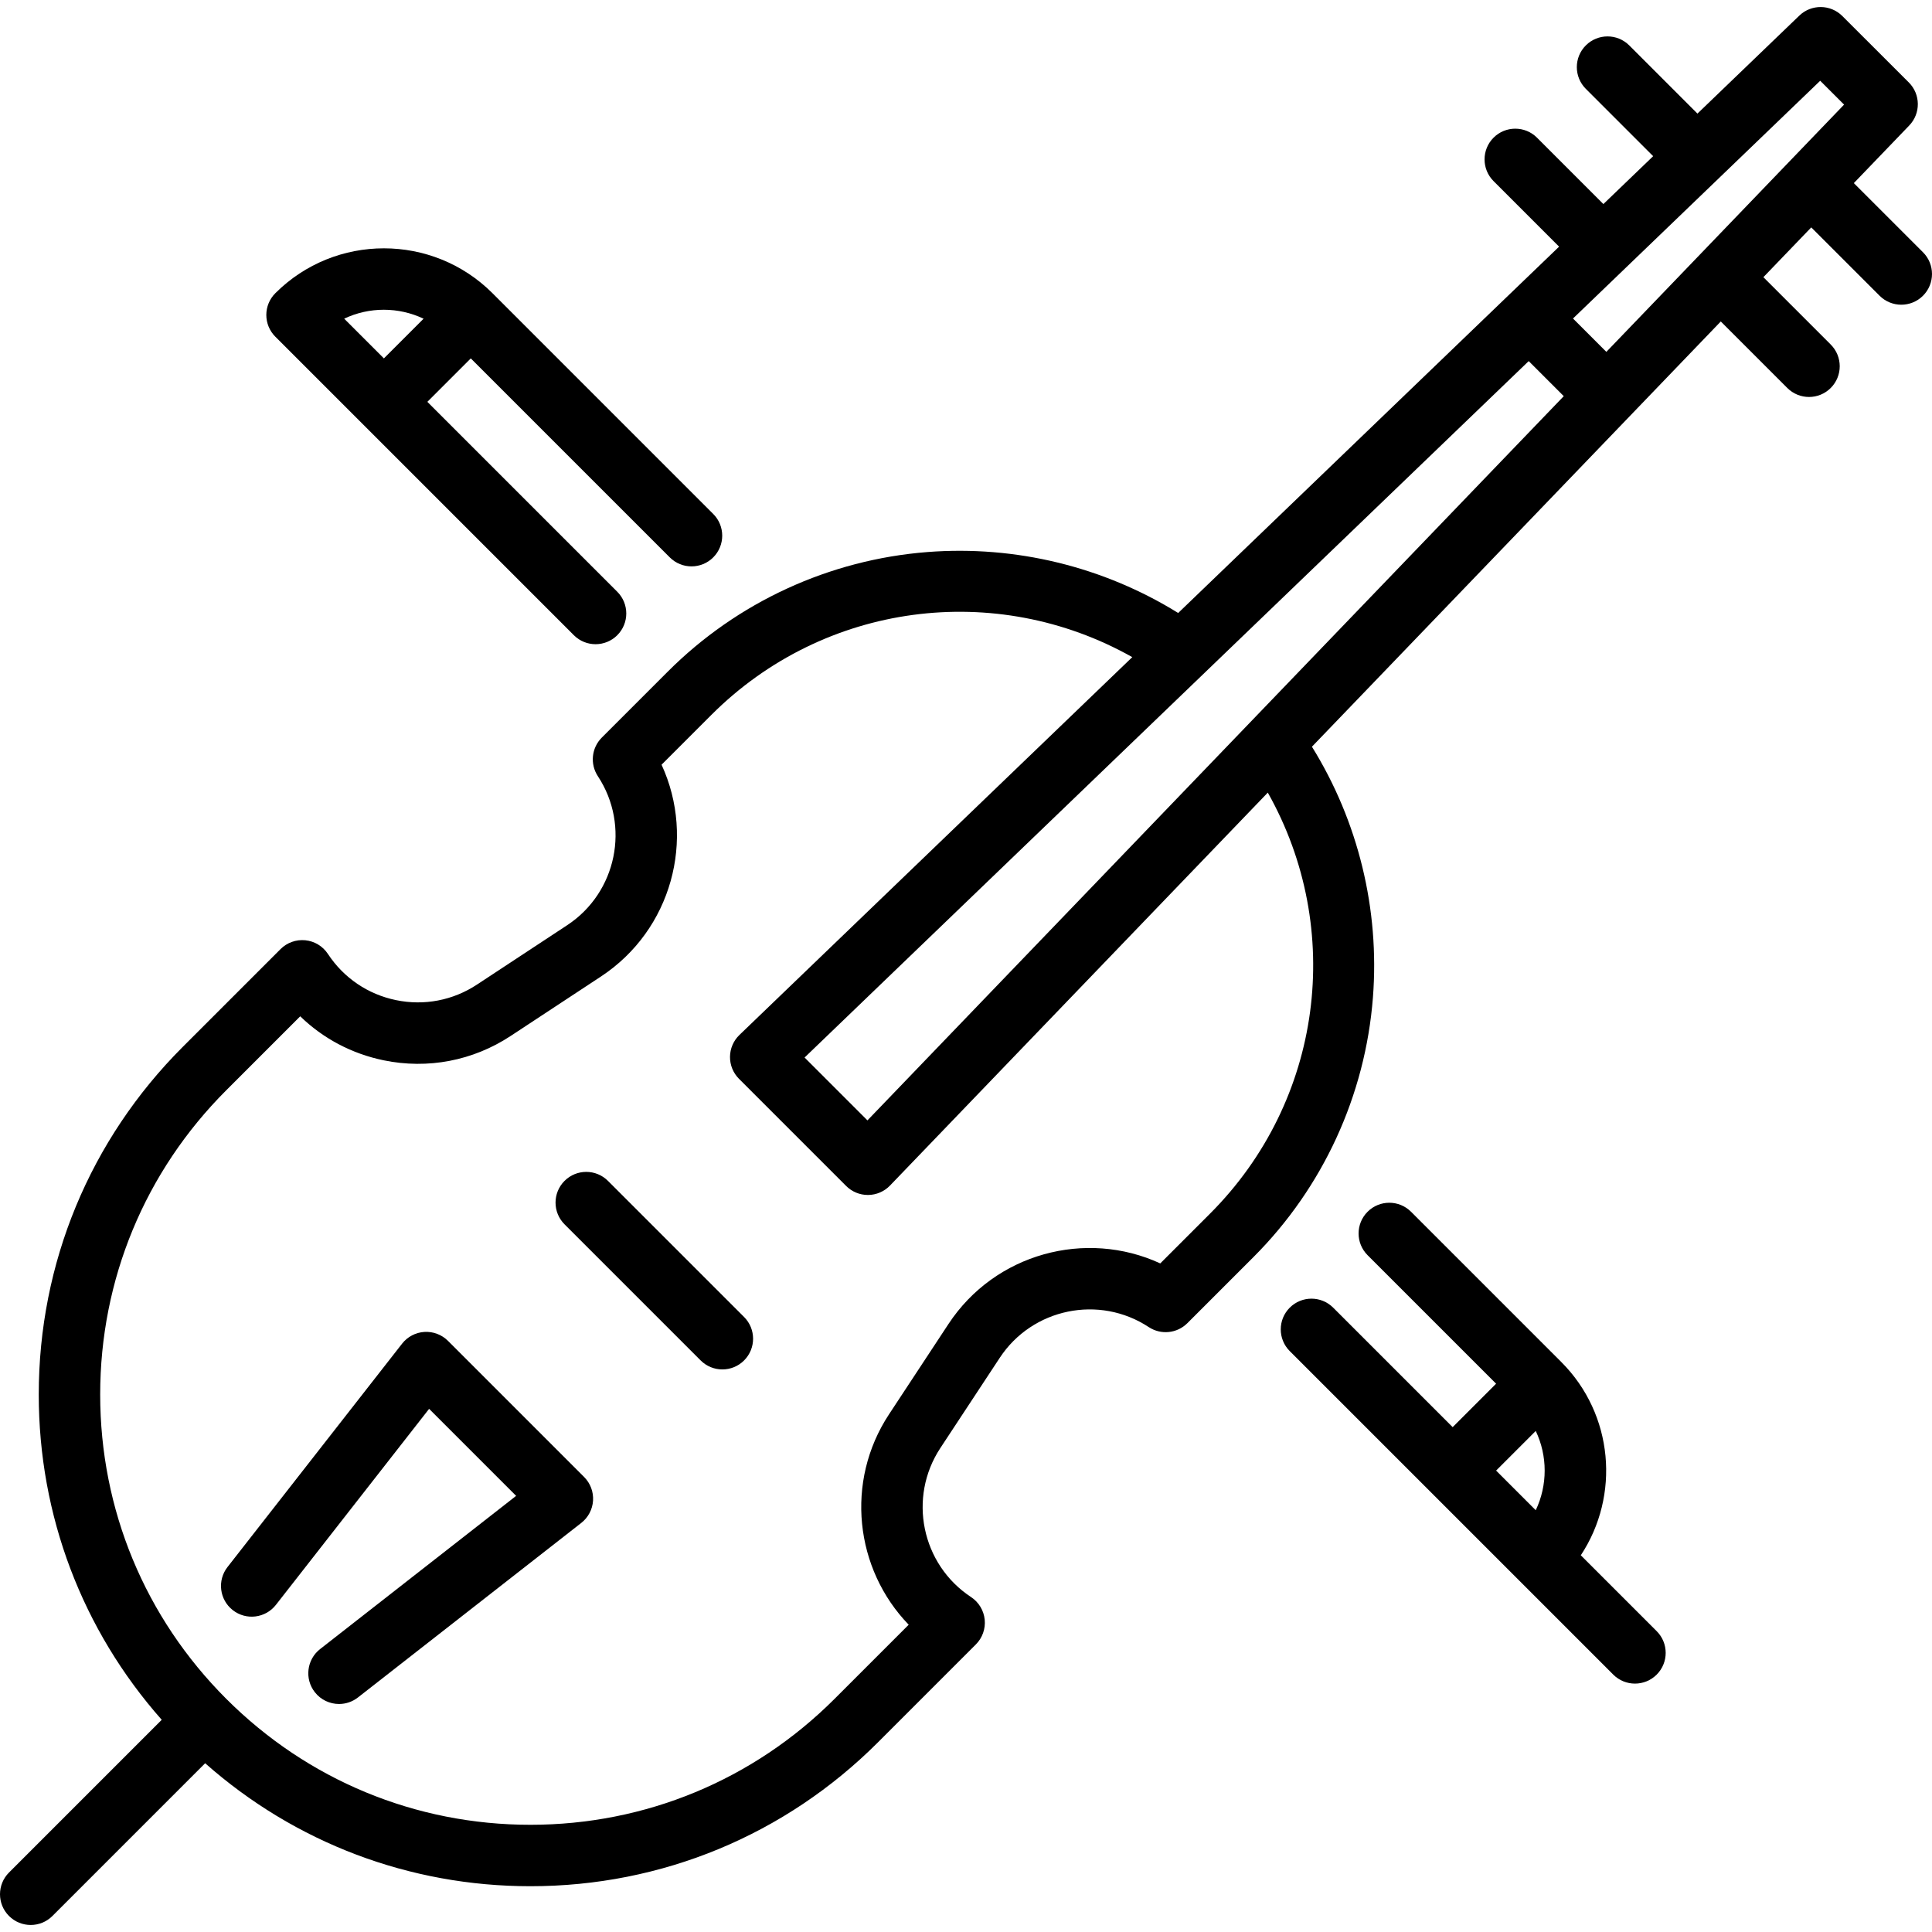
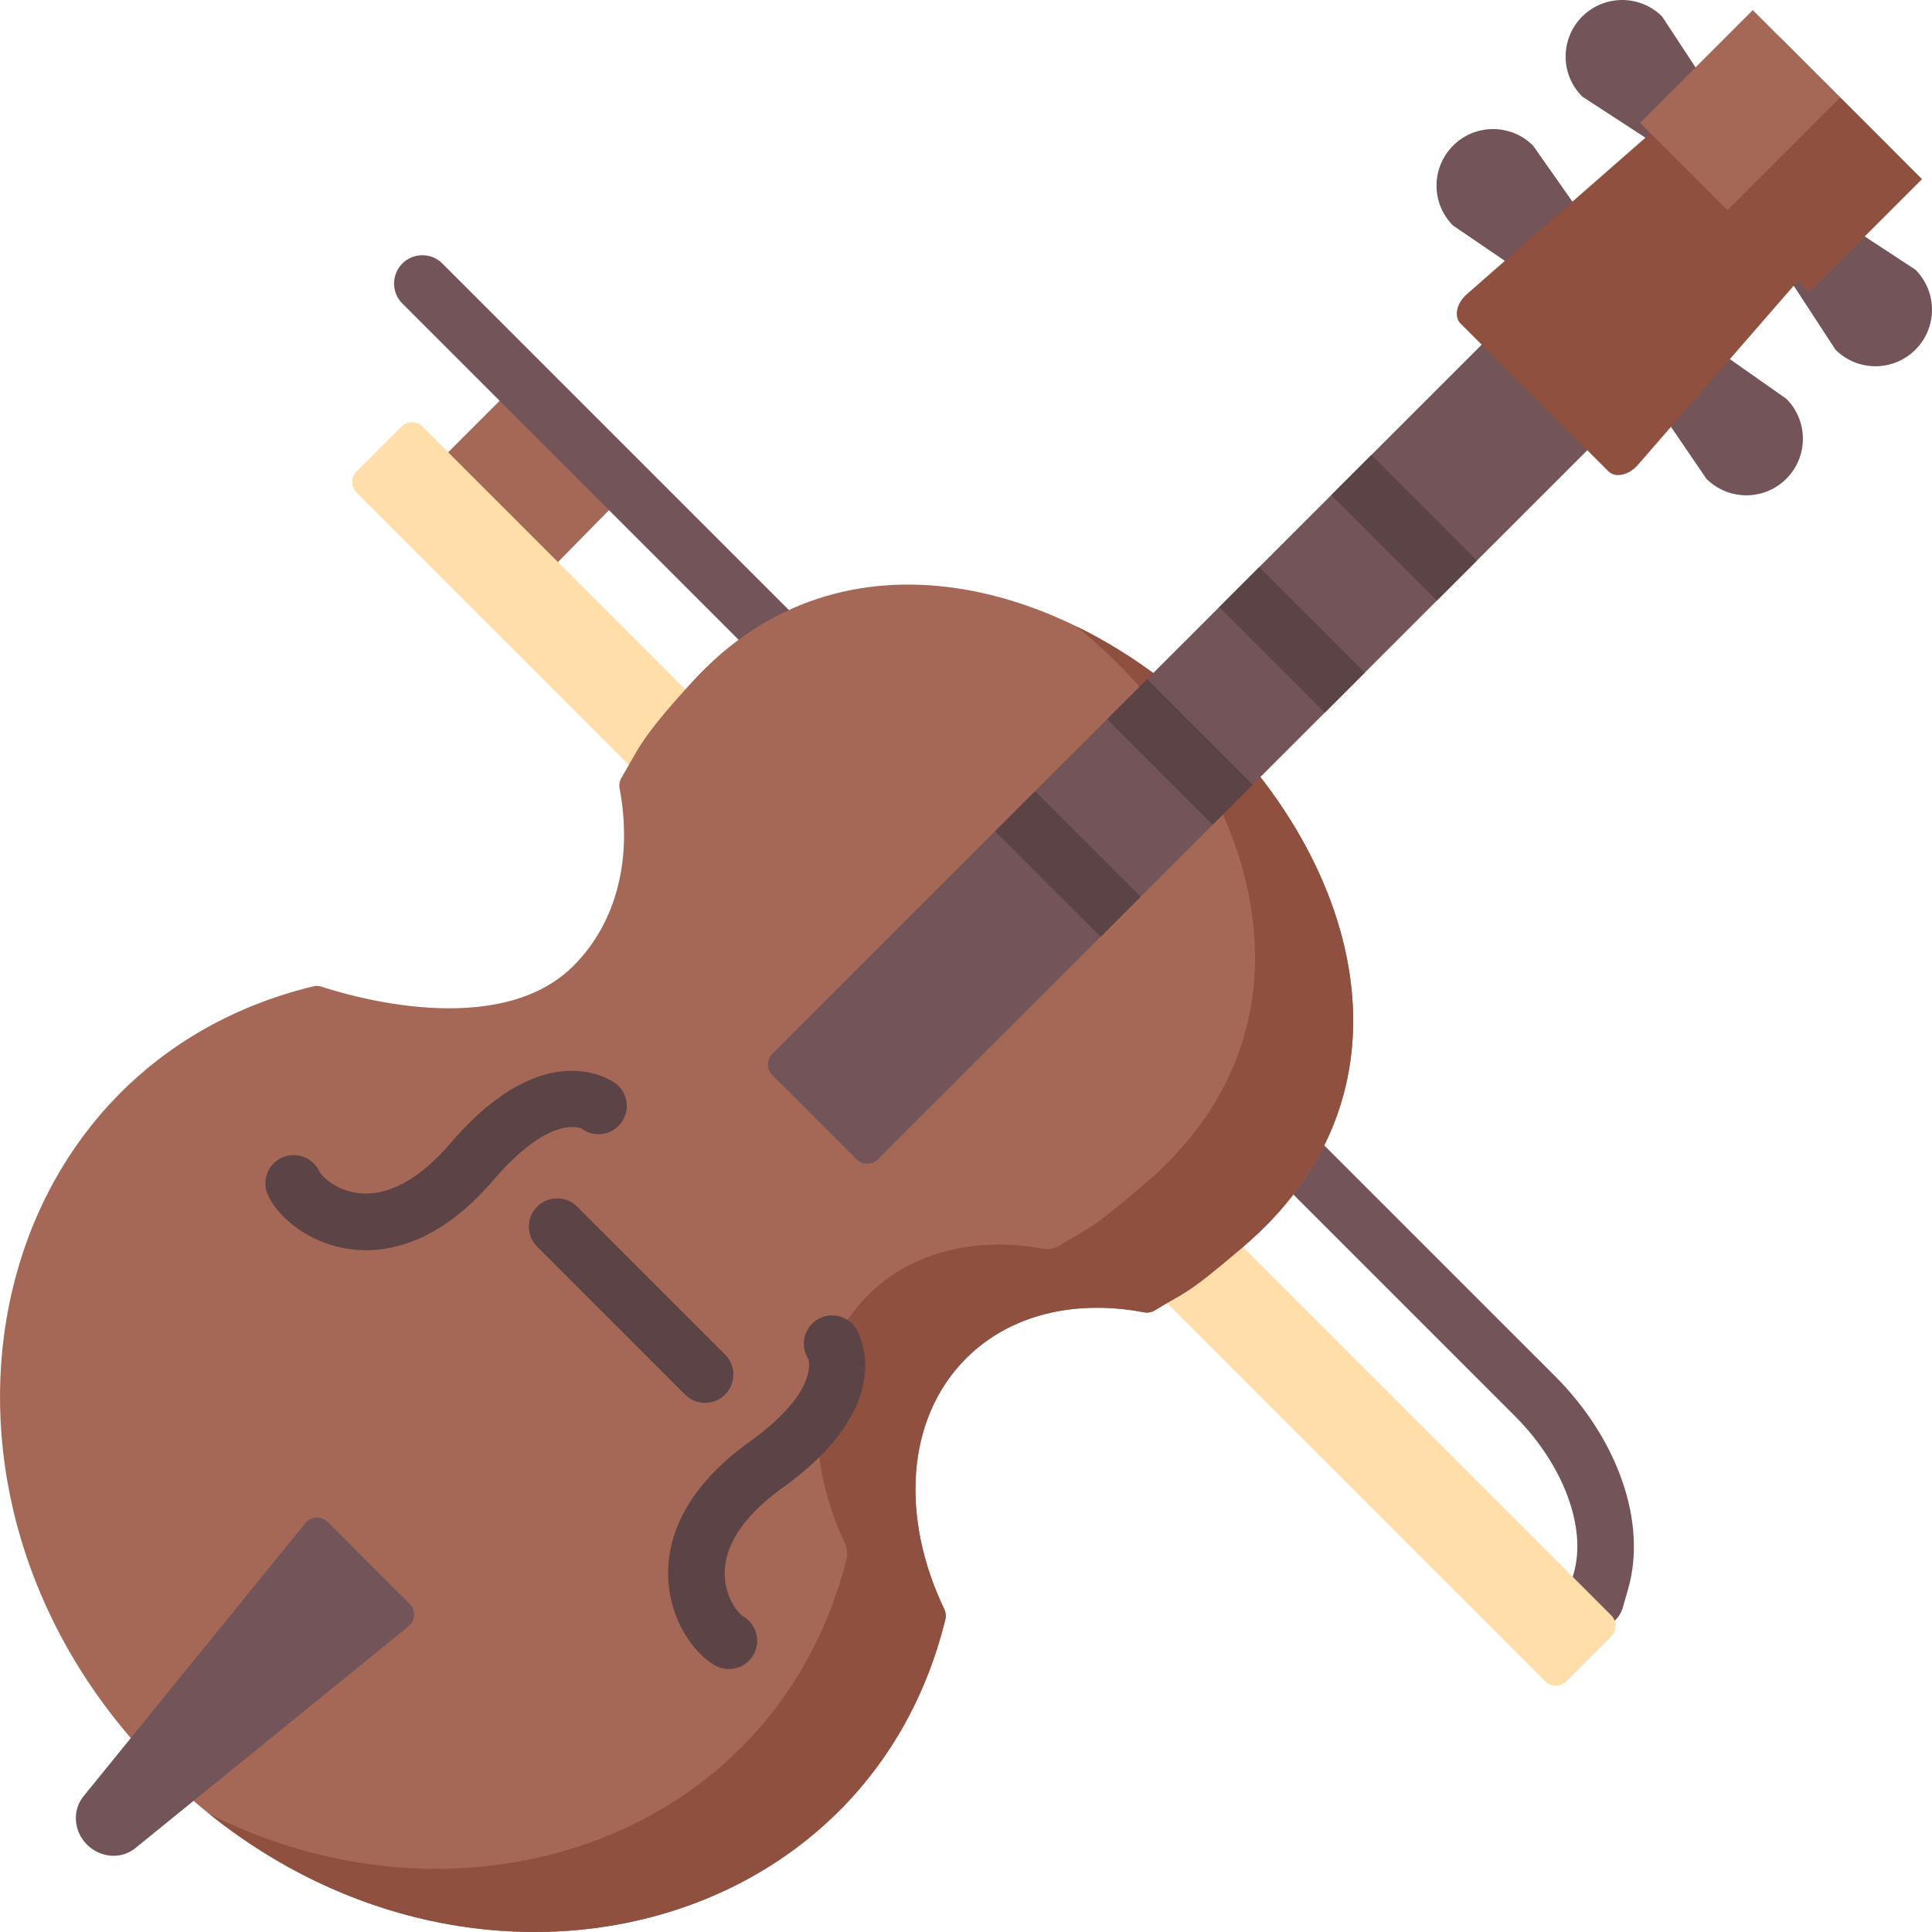
- <svg xmlns="http://www.w3.org/2000/svg" version="1.1" id="Layer_1" x="0px" y="0px" viewBox="0 0 471.734 471.734" style="enable-background:new 0 0 471.734 471.734;" xml:space="preserve">
+ <svg xmlns="http://www.w3.org/2000/svg" version="1.1" id="Capa_1" x="0px" y="0px" viewBox="0 0 512.001 512.001" style="enable-background:new 0 0 512.001 512.001;" xml:space="preserve">
+   <polygon style="fill:#A66856;" points="144.112,152.779 166.648,129.851 137.711,100.914 114.979,123.646 " />
  <g>
-     <g>
-       <g>
-         <path d="M140.115,155.097c1.464,1.465,3.384,2.197,5.303,2.197c1.919,0,3.839-0.732,5.303-2.197     c2.929-2.929,2.929-7.677,0-10.606l-46.376-46.376l10.607-10.607l48.589,48.589c2.929,2.93,7.678,2.929,10.606,0     c2.929-2.929,2.929-7.677,0-10.606l-53.892-53.893c-14.621-14.621-38.412-14.621-53.033,0c-1.407,1.407-2.197,3.314-2.197,5.303     s0.79,3.897,2.197,5.303L140.115,155.097z M103.426,77.821l-9.687,9.687l-9.698-9.698C90.153,74.898,97.313,74.91,103.426,77.821     z" />
-         <path d="M385.982,379.75c9.625-14.552,8.036-34.39-4.77-47.196l-36.684-36.684c-2.929-2.929-7.678-2.929-10.606,0     c-2.929,2.929-2.929,7.677,0,10.606l31.38,31.38l-10.607,10.607l-29.173-29.173c-2.929-2.929-7.678-2.929-10.606,0     c-2.929,2.929-2.929,7.677,0,10.606l34.474,34.474c0.005,0.005,21.211,21.211,21.211,21.211     c0.01,0.01,23.305,23.305,23.305,23.305c1.464,1.465,3.384,2.197,5.303,2.197s3.839-0.732,5.303-2.197     c2.929-2.929,2.929-7.677,0-10.606L385.982,379.75z M374.98,368.749l-9.679-9.679l9.679-9.678     C377.886,355.5,377.886,362.64,374.98,368.749z" />
-         <path d="M469.538,61.598l-16.889-16.889l13.531-14.073c2.832-2.946,2.785-7.616-0.105-10.504l-16.236-16.22     c-2.89-2.887-7.558-2.931-10.5-0.1l-24.876,23.924l-16.649-16.649c-2.929-2.929-7.678-2.929-10.606,0     c-2.929,2.929-2.929,7.677,0,10.606l16.442,16.442l-12.155,11.69l-16.21-16.21c-2.929-2.929-7.678-2.929-10.606,0     c-2.929,2.929-2.929,7.678,0,10.606l16.003,16.003l-93.006,89.448c-18.189-11.277-39.681-16.554-61.212-14.882     c-23.923,1.859-46.432,12.216-63.38,29.164l-16.143,16.142c-2.517,2.517-2.918,6.455-0.961,9.428     c7.964,12.096,4.602,28.417-7.494,36.381l-22.039,14.51c-5.86,3.857-12.873,5.203-19.743,3.787     c-6.871-1.416-12.78-5.422-16.638-11.282c-1.24-1.883-3.261-3.108-5.503-3.337c-2.246-0.227-4.47,0.564-6.064,2.158     l-23.875,23.876c-22.675,22.675-35.162,52.822-35.162,84.889c0,29.553,10.614,57.471,30.027,79.417L2.197,457.215     c-2.929,2.929-2.929,7.677,0,10.606c1.464,1.465,3.384,2.197,5.303,2.197s3.839-0.732,5.303-2.197l37.291-37.292     c21.945,19.413,49.864,30.027,79.417,30.027c32.066,0,62.214-12.487,84.889-35.162l23.875-23.875     c1.594-1.594,2.387-3.821,2.158-6.064c-0.229-2.243-1.454-4.264-3.337-5.504c-12.096-7.964-15.458-24.284-7.495-36.381     l14.51-22.039c7.964-12.096,24.285-15.458,36.381-7.495c2.973,1.958,6.912,1.556,9.427-0.961l16.142-16.142     c16.951-16.951,27.309-39.464,29.166-63.391c1.67-21.534-3.61-43.03-14.894-61.219l99.83-103.83l16.239,16.238     c1.464,1.465,3.384,2.197,5.303,2.197s3.839-0.732,5.303-2.197c2.929-2.929,2.929-7.678,0-10.606L430.563,67.68l11.688-12.156     l16.681,16.681c1.464,1.465,3.384,2.197,5.303,2.197s3.839-0.732,5.303-2.197C472.467,69.275,472.467,64.527,469.538,61.598z      M295.456,296.328L283.3,308.484c-18.204-8.389-40.364-2.443-51.716,14.8l-14.51,22.039     c-10.813,16.424-8.336,37.804,4.802,51.384l-18.082,18.082c-19.842,19.841-46.222,30.769-74.282,30.769     s-54.441-10.928-74.282-30.77c-19.842-19.842-30.769-46.222-30.769-74.282s10.927-54.441,30.769-74.282l18.075-18.075     c5.574,5.413,12.58,9.14,20.373,10.745c10.797,2.223,21.812,0.111,31.017-5.95l22.039-14.51     c17.243-11.352,23.189-33.511,14.799-51.716l12.157-12.157c27.542-27.542,69.467-32.873,102.778-14.11l-95.923,92.254     c-1.452,1.396-2.281,3.318-2.301,5.333c-0.02,2.014,0.772,3.952,2.196,5.376l26.163,26.163c1.407,1.407,3.315,2.197,5.303,2.197     c0.024,0,0.049,0,0.074,0c2.015-0.02,3.937-0.849,5.333-2.302l92.244-95.94C328.331,226.846,323.004,268.779,295.456,296.328z      M211.801,273.562l-15.347-15.347L373.263,88.17l8.56,8.559L211.801,273.562z M392.221,85.914l-8.145-8.144l60.361-58.051     l5.83,5.824L392.221,85.914z" />
-         <path d="M148.449,288.335c-2.929-2.929-7.678-2.929-10.606,0c-2.929,2.929-2.929,7.677,0,10.606l33.234,33.234     c1.464,1.465,3.384,2.197,5.303,2.197s3.839-0.732,5.303-2.197c2.929-2.929,2.929-7.677,0-10.606L148.449,288.335z" />
-         <path d="M109.387,327.397c-1.519-1.519-3.618-2.313-5.76-2.183c-2.145,0.131-4.129,1.175-5.452,2.868l-42.625,54.54     c-2.551,3.264-1.973,7.977,1.291,10.528c3.263,2.55,7.976,1.972,10.527-1.291l37.406-47.862l21.248,21.247L78.159,402.65     c-3.264,2.551-3.842,7.264-1.291,10.528c1.479,1.893,3.685,2.882,5.915,2.882c1.615,0,3.242-0.519,4.613-1.591l54.54-42.625     c1.693-1.323,2.737-3.308,2.868-5.452c0.131-2.144-0.664-4.241-2.183-5.76L109.387,327.397z" />
-       </g>
-     </g>
+     <path style="fill:#735458;" d="M422.867,431.447c-0.679,0-1.368-0.093-2.053-0.287c-3.984-1.131-6.298-5.279-5.166-9.264   l1.438-5.066c3.43-12.083-2.837-28.771-15.593-41.527L106.629,80.438c-2.929-2.929-2.929-7.678,0-10.606   c2.929-2.929,7.678-2.929,10.606,0l294.866,294.865c16.738,16.738,24.359,38.81,19.415,56.23l-1.438,5.067   C429.141,429.294,426.136,431.447,422.867,431.447z" />
+     <path style="fill:#735458;" d="M452.207,126.876l-27.194-39.905l-39.927-27.186c-5.854-5.852-5.854-15.341,0-21.192l0,0   c5.852-5.849,15.338-5.849,21.191,0l27.716,39.401l39.405,27.69c5.854,5.852,5.854,15.341,0,21.192l0,0   C467.546,132.725,458.059,132.725,452.207,126.876z" />
+     <path style="fill:#735458;" d="M486.419,92.67l-26.49-40.617L419.298,25.58c-5.854-5.852-5.854-15.341,0-21.192l0,0   c5.852-5.849,15.338-5.849,21.191,0l26.606,40.501l40.515,26.589c5.854,5.852,5.854,15.341,0,21.192l0,0   C501.757,98.519,492.271,98.519,486.419,92.67z" />
+   </g>
+   <path style="fill:#FFDEA9;" d="M112.006,113.088l314.958,314.958c1.562,1.562,1.562,4.095,0,5.657l-11.826,11.826  c-1.562,1.562-4.095,1.562-5.657,0L94.523,130.571c-1.562-1.562-1.562-4.095,0-5.657l11.826-11.826  C107.911,111.526,110.444,111.526,112.006,113.088z" />
+   <path style="fill:#A66856;" d="M41.359,467.911C-28.873,396.022-6.162,282.969,83.036,261.39c0.732-0.177,1.498-0.141,2.213,0.096  c7.026,2.329,46.852,14.34,66.717-5.525c11.761-11.761,15.628-29.044,12.233-47.013c-0.184-0.971-0.017-1.982,0.491-2.831  c4.663-7.793,4.652-9.972,18.809-25.472c79.583-87.174,241.168,68.548,145.932,149.798c-15.794,13.47-14.952,11.564-23.342,16.799  c-0.865,0.54-1.906,0.723-2.908,0.532c-18.015-3.431-35.361,0.42-47.15,12.204c-16.012,16.005-17.395,42.216-5.792,66.447  c0.401,0.838,0.519,1.791,0.299,2.693C228.697,518.558,113.684,541.925,41.359,467.911z" />
+   <path style="fill:#8F5040;" d="M285.304,166.023c45.7,37.173,69.954,103.458,18.116,147.683  c-15.344,13.086-14.986,11.66-22.646,16.368c-1.282,0.788-2.813,1.102-4.294,0.835c-17.768-3.203-34.822,0.699-46.461,12.332  c-15.857,15.85-17.367,41.711-6.125,65.744c0.607,1.297,0.793,2.762,0.444,4.151c-18.48,73.598-100.32,102.013-168.861,67.592  c72.305,57.995,174.593,32.203,195.058-51.611c0.22-0.901,0.102-1.853-0.299-2.69c-11.603-24.231-10.221-50.443,5.792-66.448  c11.789-11.784,29.135-15.635,47.15-12.204c1.002,0.191,2.043,0.008,2.908-0.532c8.39-5.235,7.547-3.33,23.342-16.799  C390.455,278.382,346.032,195.743,285.304,166.023z" />
+   <g>
+     <path style="fill:#5C4346;" d="M193.16,442.324c-1.287,0-2.59-0.331-3.781-1.027c-5.556-3.251-11.772-11.801-12.29-22.89   c-0.429-9.2,2.957-22.965,21.526-36.294c18.769-13.473,15.619-21.939,15.572-22.014c-2.211-3.502-1.165-8.134,2.338-10.346   c3.502-2.211,8.134-1.165,10.346,2.338c0.5,0.792,11.892,19.667-19.509,42.208c-10.37,7.443-15.656,15.538-15.289,23.409   c0.281,6.034,3.726,9.966,4.881,10.642c3.575,2.092,4.778,6.686,2.686,10.261C198.245,440.995,195.737,442.324,193.16,442.324z" />
+     <path style="fill:#5C4346;" d="M70.35,312.981c-0.11,1.282,0.108,2.609,0.7,3.855c2.764,5.814,10.751,12.738,21.755,14.201   c9.13,1.214,23.134-0.983,38.001-18.345c15.028-17.548,23.194-13.687,23.265-13.634c3.301,2.503,8.005,1.856,10.508-1.445   c2.503-3.3,1.856-8.005-1.445-10.508c-0.747-0.566-18.578-13.53-43.721,15.83c-8.302,9.695-16.819,14.271-24.63,13.232   c-5.988-0.796-9.611-4.564-10.185-5.773c-1.779-3.741-6.253-5.332-9.994-3.553C72.109,308.028,70.57,310.414,70.35,312.981z" />
+     <path style="fill:#5C4346;" d="M186.851,371.773c-1.919,0-3.838-0.732-5.303-2.196l-39.199-39.192   c-2.929-2.929-2.93-7.677-0.001-10.606c2.929-2.93,7.678-2.93,10.606-0.001l39.199,39.192c2.929,2.929,2.93,7.677,0.001,10.606   C190.69,371.041,188.771,371.773,186.851,371.773z" />
+   </g>
+   <g>
+     <path style="fill:#735458;" d="M227.001,307.233l-22.323-22.311c-1.563-1.562-1.563-4.096,0-5.658L418.394,65.631l27.981,27.966   L232.657,307.232C231.095,308.794,228.563,308.794,227.001,307.233z" />
+     <path style="fill:#735458;" d="M23.055,488.848L23.055,488.848c-3.549-3.548-3.953-9.085-0.934-12.802l58.803-72.403   c1.495-1.841,4.256-1.984,5.933-0.307l21.725,21.721c1.678,1.678,1.535,4.439-0.307,5.934L35.86,489.782   C32.141,492.8,26.604,492.396,23.055,488.848z" />
+   </g>
+   <path style="fill:#8F5040;" d="M426.251,124.915L387.046,85.73c-1.802-1.801-1.048-5.38,1.629-7.725l76.413-66.952  c2.351-2.06,5.36-2.425,6.943-0.843l29.473,29.458c1.576,1.575,1.221,4.566-0.82,6.913l-66.681,76.68  C431.659,125.955,428.061,126.724,426.251,124.915z" />
+   <polygon style="fill:#A66856;" points="509.311,47.471 479.446,77.336 457.813,55.702 434.644,32.543 464.509,2.678 487.677,25.837   " />
+   <rect x="462.445" y="36.298" transform="matrix(-0.7071 0.7071 -0.7071 -0.7071 861.9709 -253.8489)" style="fill:#8F5040;" width="42.23" height="30.595" />
+   <g>
+     <rect x="352.316" y="132.374" transform="matrix(-0.7071 -0.7071 0.7071 -0.7071 536.3018 501.8918)" style="fill:#5C4346;" width="39.561" height="15" />
+     <rect x="322.614" y="162.074" transform="matrix(-0.7071 -0.7071 0.7071 -0.7071 464.5967 531.5905)" style="fill:#5C4346;" width="39.561" height="15" />
+     <rect x="292.919" y="191.781" transform="matrix(-0.7071 -0.7071 0.7071 -0.7071 392.8987 561.3064)" style="fill:#5C4346;" width="39.561" height="15" />
+     <rect x="263.218" y="221.471" transform="matrix(-0.7071 -0.7071 0.7071 -0.7071 321.2007 590.988)" style="fill:#5C4346;" width="39.561" height="15" />
  </g>
  <g>
</g>
  <g>
</g>
  <g>
</g>
  <g>
</g>
  <g>
</g>
  <g>
</g>
  <g>
</g>
  <g>
</g>
  <g>
</g>
  <g>
</g>
  <g>
</g>
  <g>
</g>
  <g>
</g>
  <g>
</g>
  <g>
</g>
</svg>
